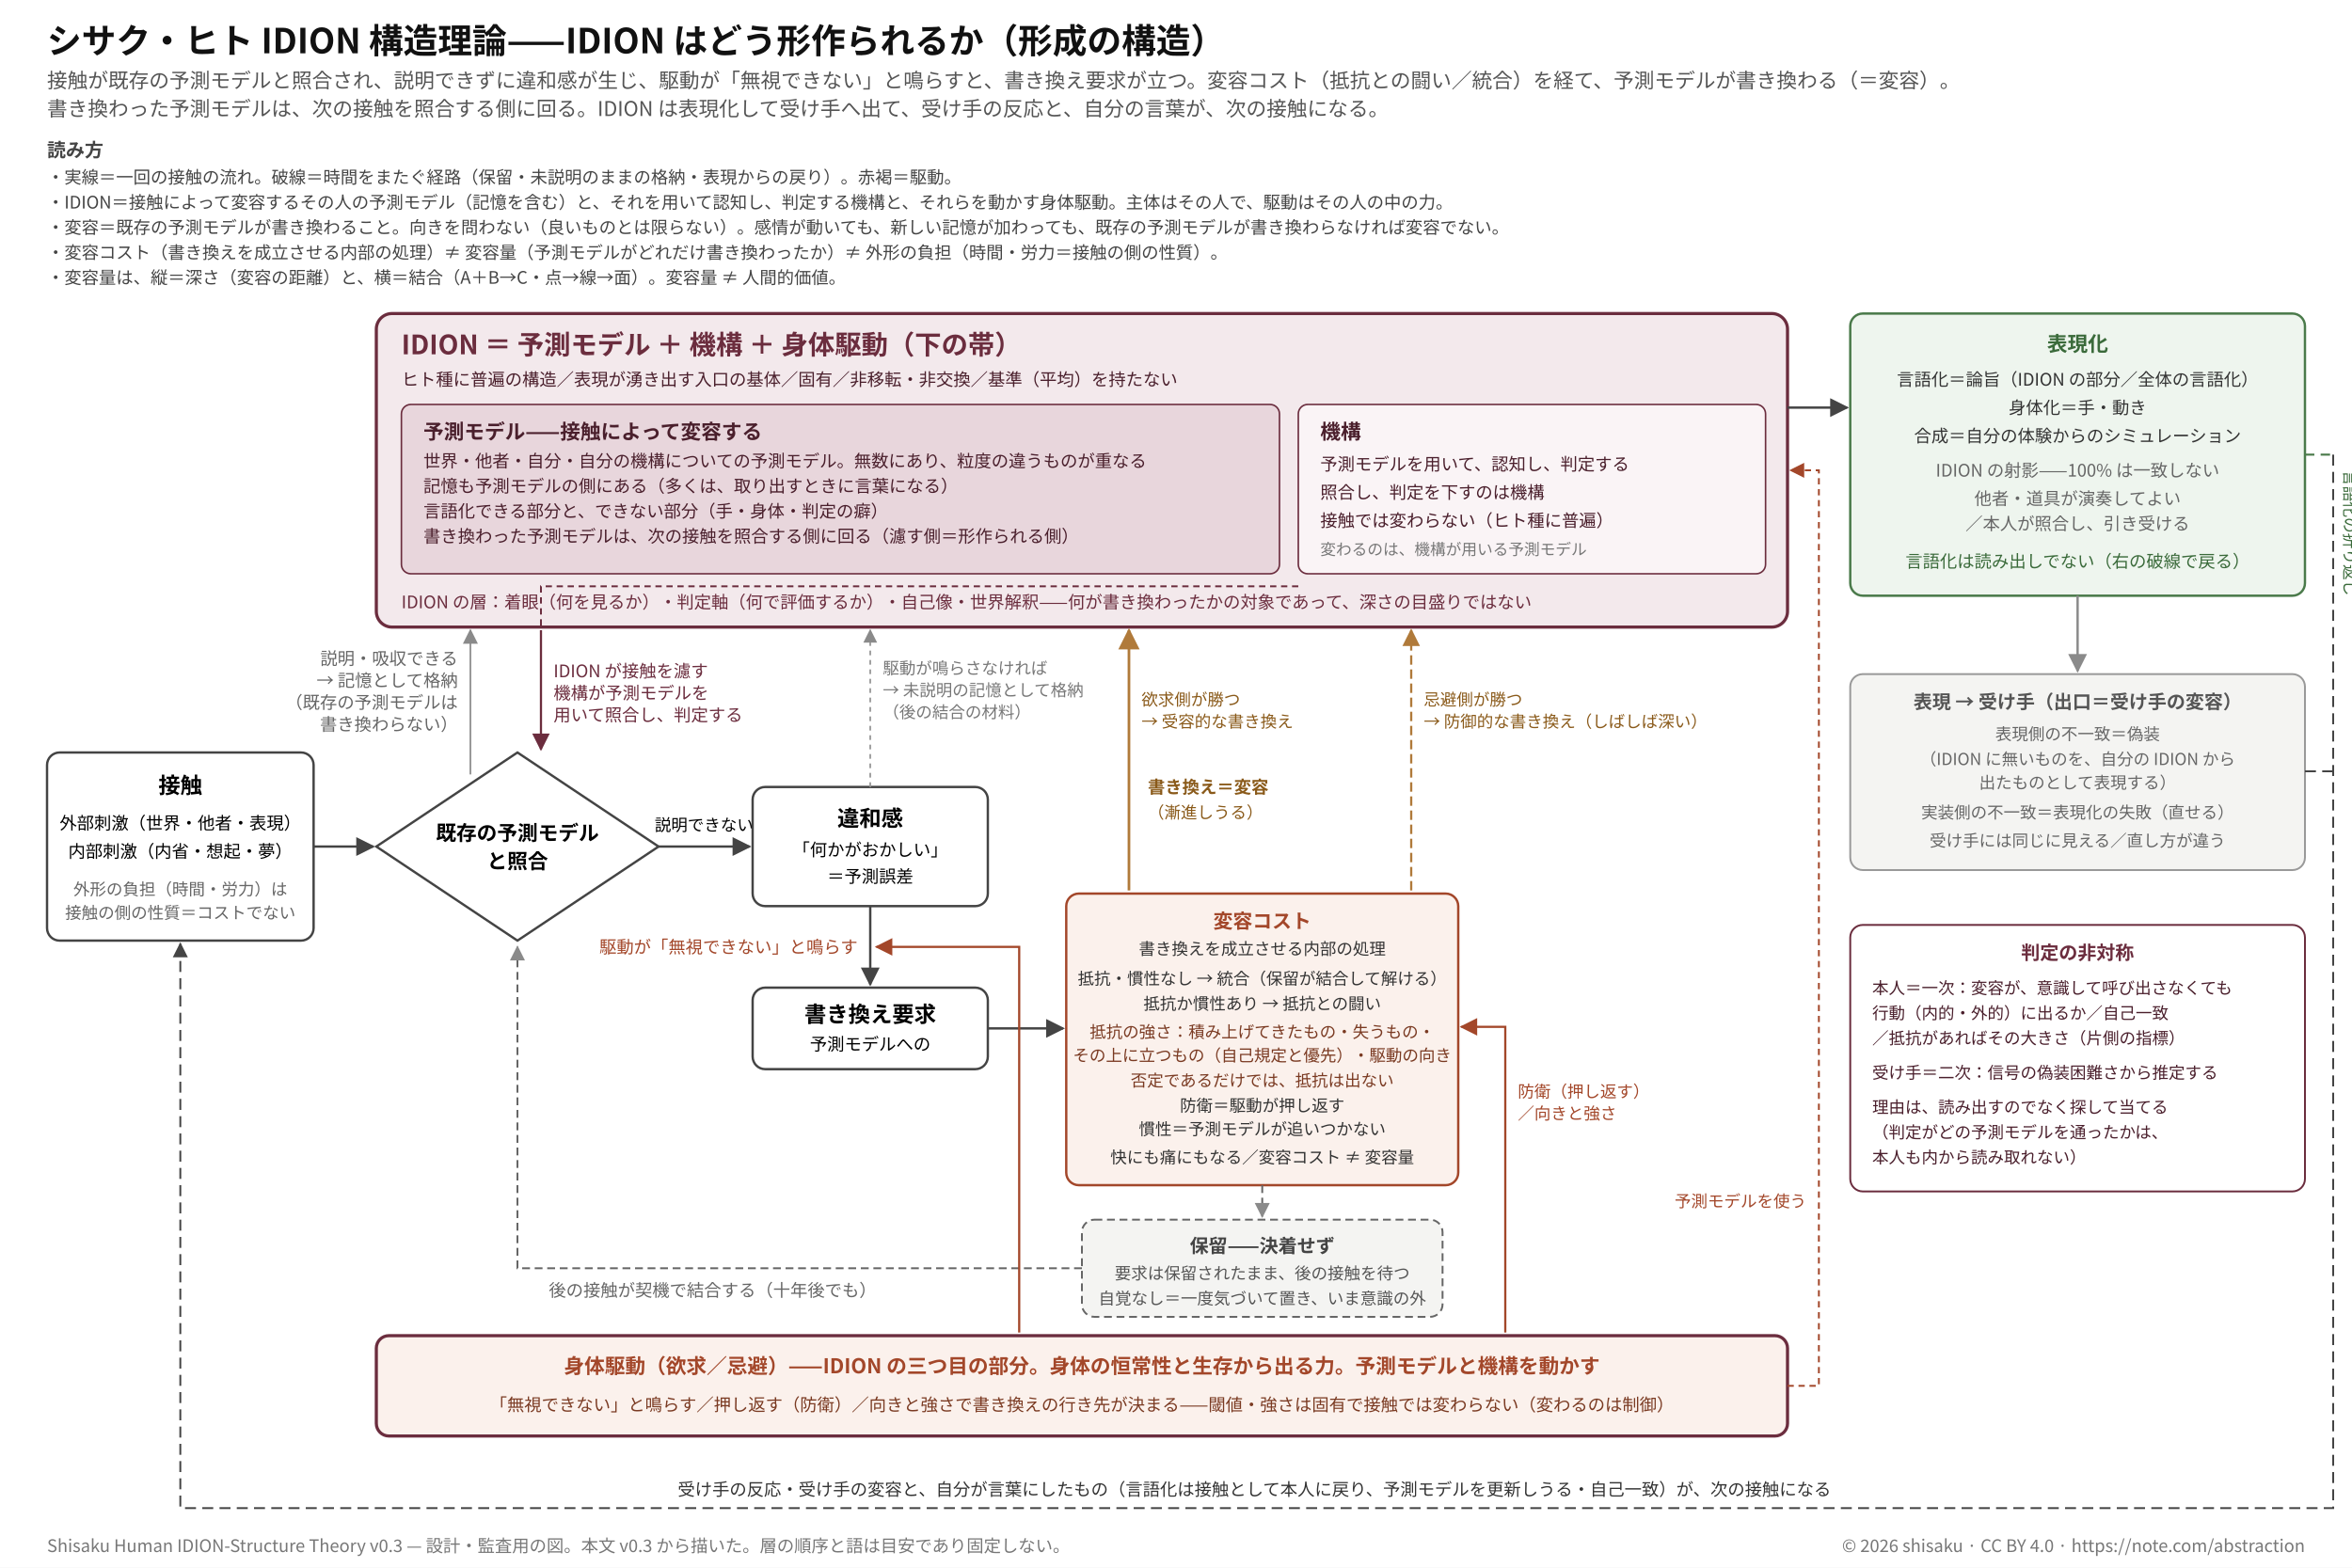
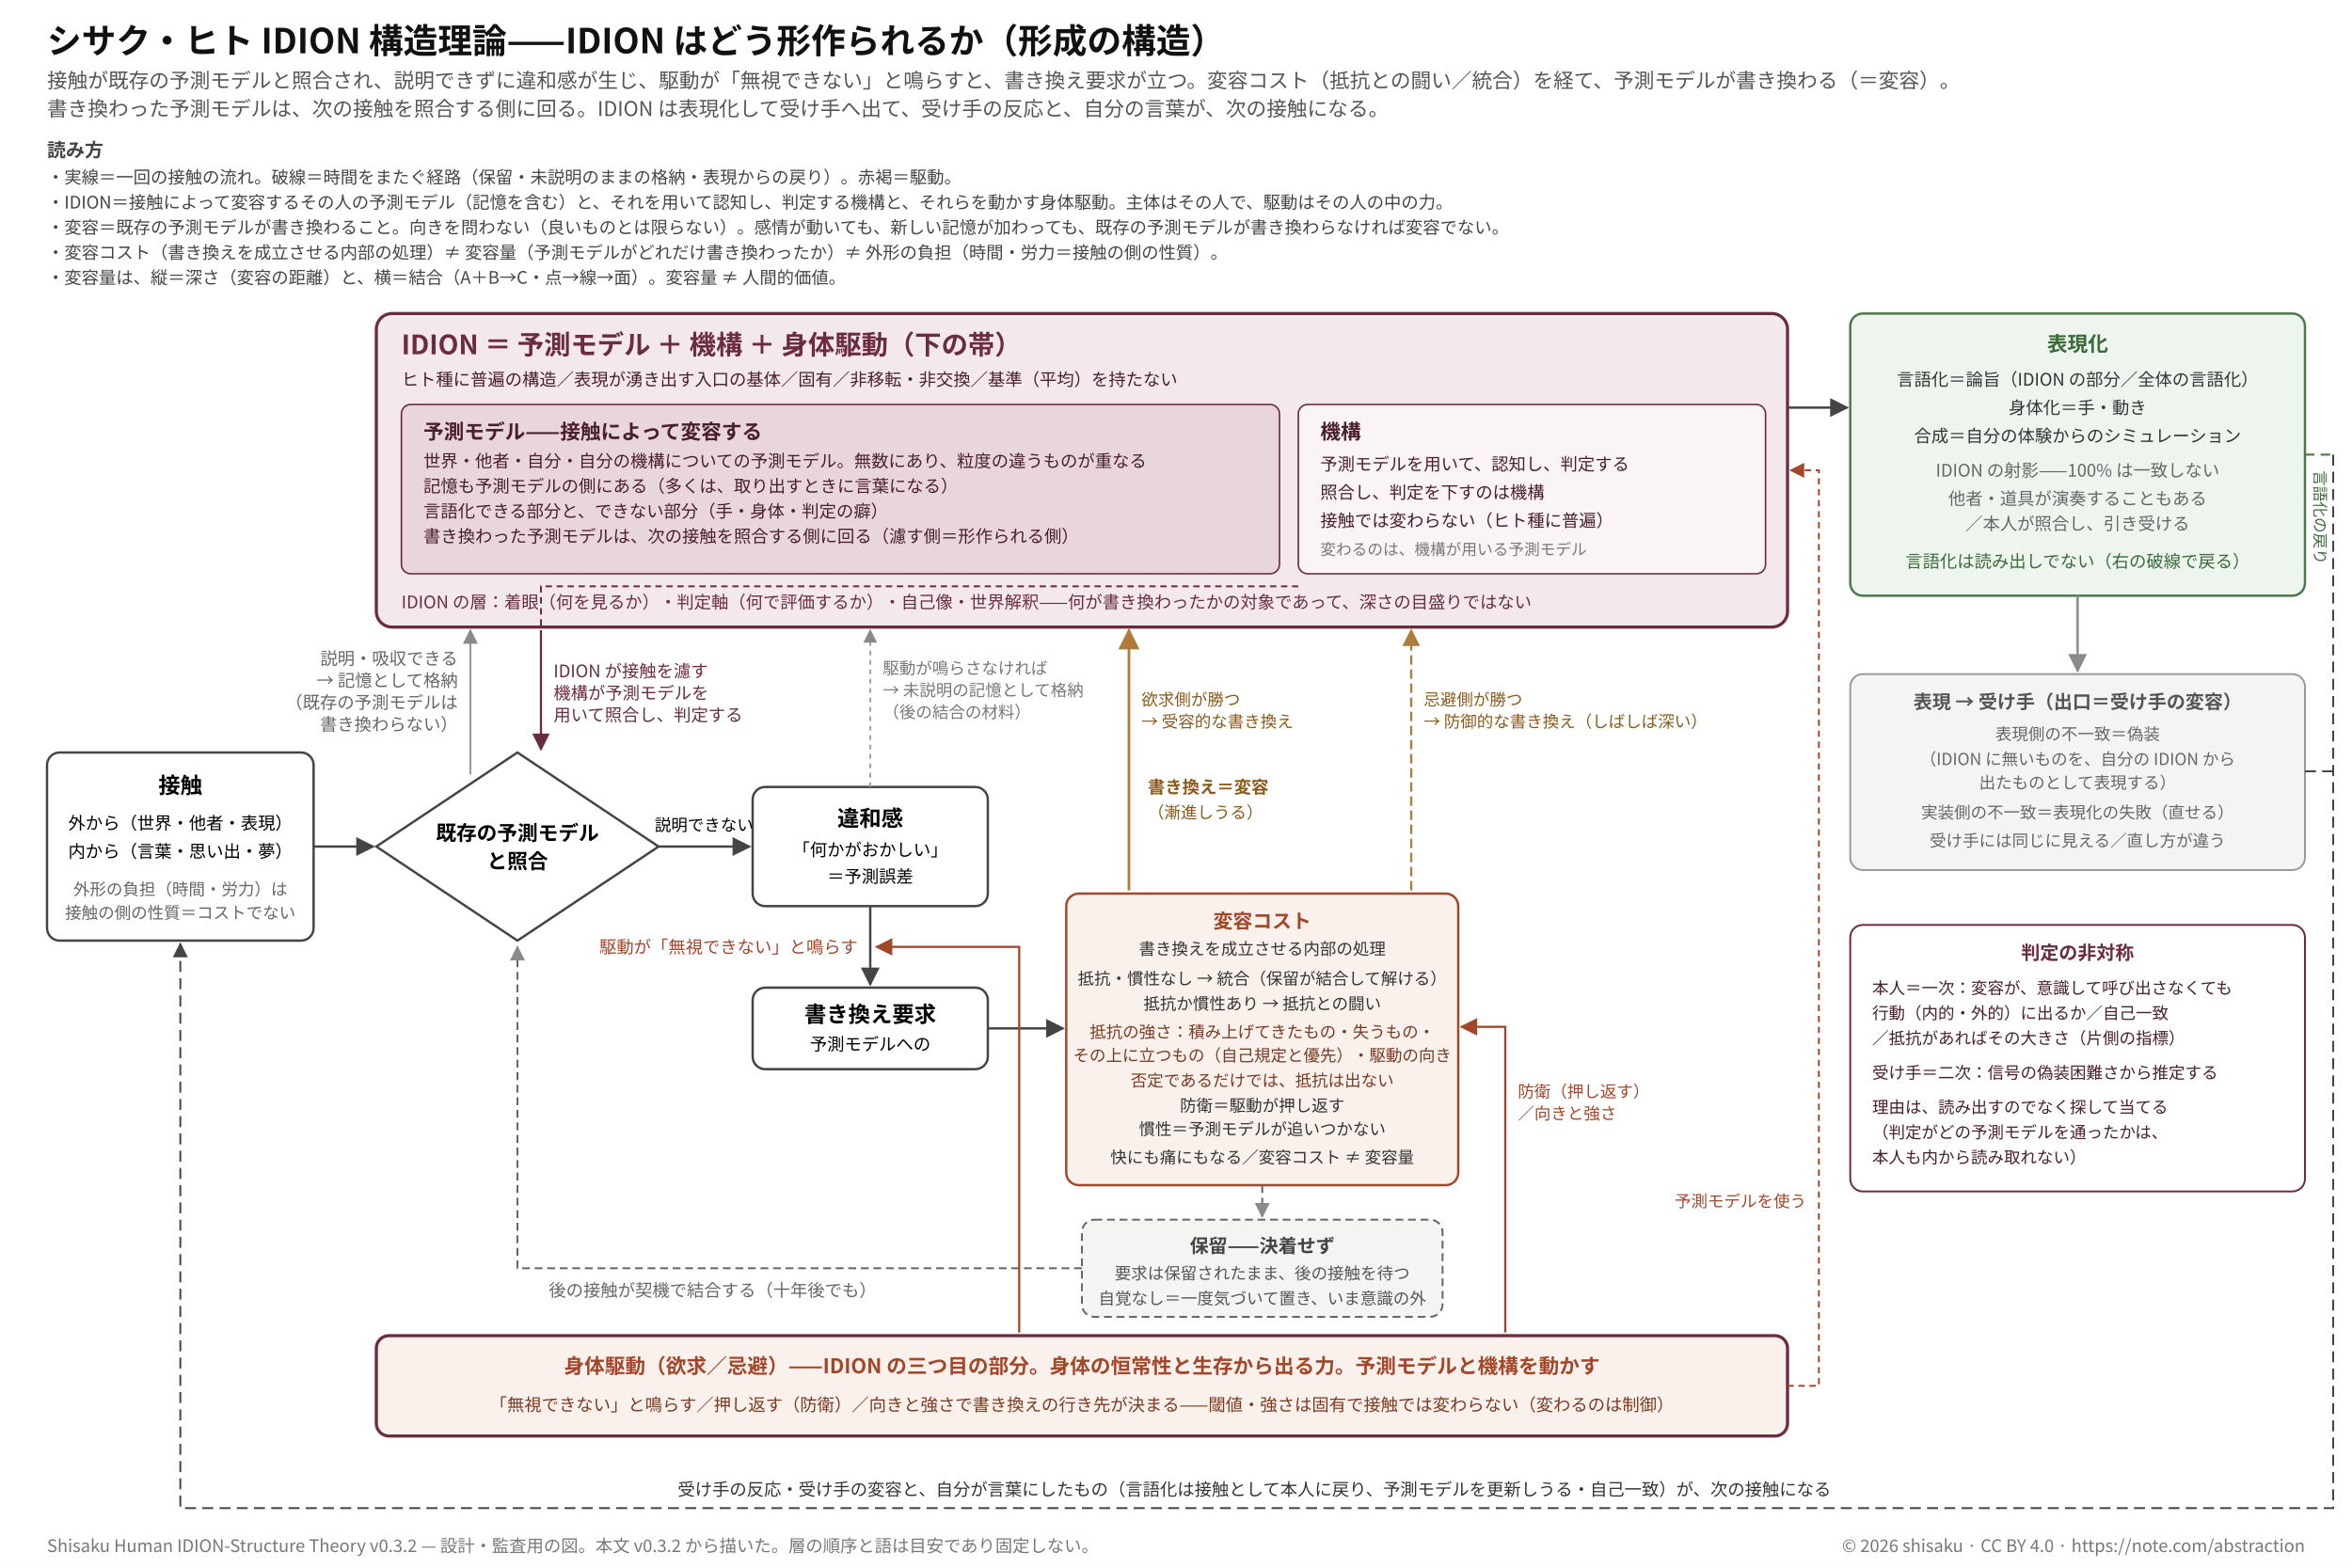
<svg xmlns="http://www.w3.org/2000/svg" viewBox="0 0 1500 1000" font-family="'Hiragino Sans','Noto Sans JP','Noto Sans CJK JP','Yu Gothic',sans-serif" font-size="14">
  <defs>
    <marker id="arr" viewBox="0 0 10 10" refX="9" refY="5" markerWidth="8" markerHeight="8" orient="auto-start-reverse">
      <path d="M0,0 L10,5 L0,10 z" fill="#444" />
    </marker>
    <marker id="arrg" viewBox="0 0 10 10" refX="9" refY="5" markerWidth="8" markerHeight="8" orient="auto-start-reverse">
      <path d="M0,0 L10,5 L0,10 z" fill="#8a8a8a" />
    </marker>
    <marker id="arrd" viewBox="0 0 10 10" refX="9" refY="5" markerWidth="8" markerHeight="8" orient="auto-start-reverse">
      <path d="M0,0 L10,5 L0,10 z" fill="#a3472a" />
    </marker>
    <marker id="arri" viewBox="0 0 10 10" refX="9" refY="5" markerWidth="8" markerHeight="8" orient="auto-start-reverse">
      <path d="M0,0 L10,5 L0,10 z" fill="#6b2d3e" />
    </marker>
    <marker id="arrt" viewBox="0 0 10 10" refX="9" refY="5" markerWidth="8" markerHeight="8" orient="auto-start-reverse">
      <path d="M0,0 L10,5 L0,10 z" fill="#b07a3a" />
    </marker>
  </defs>
  <rect width="1500" height="1000" fill="#ffffff" />
  <text x="30" y="34" font-size="22" font-weight="700" fill="#111">シサク・ヒト IDION 構造理論——IDION はどう形作られるか（形成の構造）</text>
  <text x="30" y="56" font-size="13" fill="#555">接触が既存の予測モデルと照合され、説明できずに違和感が生じ、駆動が「無視できない」と鳴らすと、書き換え要求が立つ。変容コスト（抵抗との闘い／統合）を経て、予測モデルが書き換わる（＝変容）。</text>
  <text x="30" y="74" font-size="13" fill="#555">書き換わった予測モデルは、次の接触を照合する側に回る。IDION は表現化して受け手へ出て、受け手の反応と、自分の言葉が、次の接触になる。</text>
  <g font-size="11" fill="#444">
    <text x="30" y="100" font-weight="700" font-size="12">読み方</text>
    <text x="30" y="117">・実線＝一回の接触の流れ。破線＝時間をまたぐ経路（保留・未説明のままの格納・表現からの戻り）。赤褐＝駆動。</text>
    <text x="30" y="133">・IDION＝接触によって変容するその人の予測モデル（記憶を含む）と、それを用いて認知し、判定する機構と、それらを動かす身体駆動。主体はその人で、駆動はその人の中の力。</text>
    <text x="30" y="149">・変容＝既存の予測モデルが書き換わること。向きを問わない（良いものとは限らない）。感情が動いても、新しい記憶が加わっても、既存の予測モデルが書き換わらなければ変容でない。</text>
    <text x="30" y="165">・変容コスト（書き換えを成立させる内部の処理）≠ 変容量（予測モデルがどれだけ書き換わったか）≠ 外形の負担（時間・労力＝接触の側の性質）。</text>
    <text x="30" y="181">・変容量は、縦＝深さ（変容の距離）と、横＝結合（A＋B→C・点→線→面）。変容量 ≠ 人間的価値。</text>
  </g>
  <rect x="240" y="200" width="900" height="200" rx="10" fill="#f3e9ec" stroke="#6b2d3e" stroke-width="2" />
  <text x="256" y="226" font-size="17" font-weight="700" fill="#6b2d3e">IDION ＝ 予測モデル ＋ 機構 ＋ 身体駆動（下の帯）</text>
  <text x="256" y="246" font-size="11" fill="#4a1f2c">ヒト種に普遍の構造／表現が湧き出す入口の基体／固有／非移転・非交換／基準（平均）を持たない</text>
  <rect x="256" y="258" width="560" height="108" rx="6" fill="#e8d6dc" stroke="#6b2d3e" stroke-width="1" />
  <text x="270" y="280" font-size="13" font-weight="700" fill="#4a1f2c">予測モデル——接触によって変容する</text>
  <g font-size="11" fill="#4a1f2c">
    <text x="270" y="298">世界・他者・自分・自分の機構についての予測モデル。無数にあり、粒度の違うものが重なる</text>
    <text x="270" y="314">記憶も予測モデルの側にある（多くは、取り出すときに言葉になる）</text>
    <text x="270" y="330">言語化できる部分と、できない部分（手・身体・判定の癖）</text>
    <text x="270" y="346">書き換わった予測モデルは、次の接触を照合する側に回る（濾す側＝形作られる側）</text>
  </g>
  <rect x="828" y="258" width="298" height="108" rx="6" fill="#faf4f6" stroke="#6b2d3e" stroke-width="1" />
  <text x="842" y="280" font-size="13" font-weight="700" fill="#4a1f2c">機構</text>
  <text x="842" y="300" font-size="11" fill="#4a1f2c">予測モデルを用いて、認知し、判定する</text>
  <text x="842" y="318" font-size="11" fill="#4a1f2c">照合し、判定を下すのは機構</text>
  <text x="842" y="336" font-size="11" fill="#4a1f2c">接触では変わらない（ヒト種に普遍）</text>
  <text x="842" y="354" font-size="10" fill="#777">変わるのは、機構が用いる予測モデル</text>
  <path d="M828,374 H345 V402" stroke="#6b2d3e" stroke-width="1.2" fill="none" stroke-dasharray="4 3" />
  <text x="256" y="388" font-size="11" fill="#6b2d3e">IDION の層：着眼（何を見るか）・判定軸（何で評価するか）・自己像・世界解釈——何が書き換わったかの対象であって、深さの目盛りではない</text>
  <path d="M345,402 L345,478" stroke="#6b2d3e" stroke-width="1.4" fill="none" marker-end="url(#arri)" />
  <text x="353" y="432" font-size="11" fill="#6b2d3e">IDION が接触を濾す</text>
  <text x="353" y="446" font-size="11" fill="#6b2d3e">機構が予測モデルを</text>
  <text x="353" y="460" font-size="11" fill="#6b2d3e">用いて照合し、判定する</text>
  <path d="M300,494 L300,402" stroke="#999" stroke-width="1.2" fill="none" marker-end="url(#arrg)" />
  <g font-size="11" fill="#666" text-anchor="end">
    <text x="292" y="424">説明・吸収できる</text>
    <text x="292" y="438">→ 記憶として格納</text>
    <text x="292" y="452">（既存の予測モデルは</text>
    <text x="292" y="466">書き換わらない）</text>
  </g>
  <rect x="30" y="480" width="170" height="120" rx="8" fill="#fff" stroke="#444" stroke-width="1.5" />
  <text x="115" y="506" text-anchor="middle" font-weight="700">接触</text>
-   <text x="115" y="529" text-anchor="middle" font-size="11">外部刺激（世界・他者・表現）</text>
-   <text x="115" y="547" text-anchor="middle" font-size="11">内部刺激（内省・想起・夢）</text>
+   <text x="115" y="529" text-anchor="middle" font-size="11">外から（世界・他者・表現）</text>
+   <text x="115" y="547" text-anchor="middle" font-size="11">内から（言葉・思い出・夢）</text>
  <text x="115" y="571" text-anchor="middle" font-size="10.5" fill="#666">外形の負担（時間・労力）は</text>
  <text x="115" y="586" text-anchor="middle" font-size="10.5" fill="#666">接触の側の性質＝コストでない</text>
  <path d="M200,540 L238,540" stroke="#444" stroke-width="1.5" marker-end="url(#arr)" />
  <polygon points="330,480 420,540 330,600 240,540" fill="#fff" stroke="#444" stroke-width="1.5" />
  <text x="330" y="536" text-anchor="middle" font-size="13" font-weight="700">既存の予測モデル</text>
  <text x="330" y="554" text-anchor="middle" font-size="13" font-weight="700">と照合</text>
  <path d="M420,540 L478,540" stroke="#444" stroke-width="1.5" marker-end="url(#arr)" />
  <text x="449" y="530" text-anchor="middle" font-size="10.5">説明できない</text>
  <rect x="480" y="502" width="150" height="76" rx="8" fill="#fff" stroke="#444" stroke-width="1.5" />
  <text x="555" y="527" text-anchor="middle" font-weight="700">違和感</text>
  <text x="555" y="546" text-anchor="middle" font-size="11">「何かがおかしい」</text>
  <text x="555" y="563" text-anchor="middle" font-size="11">＝予測誤差</text>
  <path d="M555,502 L555,402" stroke="#999" stroke-width="1.1" fill="none" stroke-dasharray="3 3" marker-end="url(#arrg)" />
  <g font-size="10.5" fill="#777">
    <text x="563" y="430">駆動が鳴らさなければ</text>
    <text x="563" y="444">→ 未説明の記憶として格納</text>
    <text x="563" y="458">（後の結合の材料）</text>
  </g>
  <path d="M555,578 L555,628" stroke="#444" stroke-width="1.5" marker-end="url(#arr)" />
  <text x="547" y="608" text-anchor="end" font-size="11" fill="#a3472a">駆動が「無視できない」と鳴らす</text>
  <rect x="480" y="630" width="150" height="52" rx="8" fill="#fff" stroke="#444" stroke-width="1.5" />
  <text x="555" y="652" text-anchor="middle" font-weight="700">書き換え要求</text>
  <text x="555" y="670" text-anchor="middle" font-size="11">予測モデルへの</text>
  <path d="M630,656 L678,656" stroke="#444" stroke-width="1.5" marker-end="url(#arr)" />
  <rect x="680" y="570" width="250" height="186" rx="8" fill="#fbf1ec" stroke="#a3472a" stroke-width="1.5" />
  <text x="805" y="592" text-anchor="middle" font-size="12.5" font-weight="700" fill="#a3472a">変容コスト</text>
  <g font-size="10.5" text-anchor="middle" fill="#333">
    <text x="805" y="609">書き換えを成立させる内部の処理</text>
    <text x="805" y="628">抵抗・慣性なし → 統合（保留が結合して解ける）</text>
    <text x="805" y="644">抵抗か慣性あり → 抵抗との闘い</text>
    <text x="805" y="662" fill="#7a3a22">抵抗の強さ：積み上げてきたもの・失うもの・</text>
    <text x="805" y="677" fill="#7a3a22">その上に立つもの（自己規定と優先）・駆動の向き</text>
    <text x="805" y="693" fill="#7a3a22">否定であるだけでは、抵抗は出ない</text>
    <text x="805" y="709">防衛＝駆動が押し返す</text>
    <text x="805" y="724">慣性＝予測モデルが追いつかない</text>
    <text x="805" y="742">快にも痛にもなる／変容コスト ≠ 変容量</text>
  </g>
  <path d="M720,568 L720,402" stroke="#b07a3a" stroke-width="1.7" fill="none" marker-end="url(#arrt)" />
  <text x="728" y="450" font-size="10.5" fill="#8a5a1a">欲求側が勝つ</text>
  <text x="728" y="464" font-size="10.5" fill="#8a5a1a">→ 受容的な書き換え</text>
  <path d="M900,568 L900,402" stroke="#b07a3a" stroke-width="1.4" fill="none" stroke-dasharray="6 3" marker-end="url(#arrt)" />
  <text x="908" y="450" font-size="10.5" fill="#8a5a1a">忌避側が勝つ</text>
  <text x="908" y="464" font-size="10.5" fill="#8a5a1a">→ 防御的な書き換え（しばしば深い）</text>
  <text x="732" y="506" font-size="11" font-weight="700" fill="#8a5a1a">書き換え＝変容</text>
  <text x="732" y="522" font-size="10.5" fill="#8a5a1a">（漸進しうる）</text>
  <path d="M805,756 L805,776" stroke="#666" stroke-width="1.2" fill="none" stroke-dasharray="5 3" marker-end="url(#arrg)" />
  <rect x="690" y="778" width="230" height="62" rx="8" fill="#f4f4f2" stroke="#666" stroke-width="1.2" stroke-dasharray="5 3" />
  <text x="805" y="799" text-anchor="middle" font-size="12" font-weight="700" fill="#444">保留——決着せず</text>
  <text x="805" y="816" text-anchor="middle" font-size="10.5" fill="#555">要求は保留されたまま、後の接触を待つ</text>
  <text x="805" y="832" text-anchor="middle" font-size="10.5" fill="#555">自覚なし＝一度気づいて置き、いま意識の外</text>
  <path d="M690,809 L330,809 L330,604" stroke="#666" stroke-width="1.2" fill="none" stroke-dasharray="5 3" marker-end="url(#arrg)" />
  <text x="350" y="827" font-size="11" fill="#666">後の接触が契機で結合する（十年後でも）</text>
  <rect x="240" y="852" width="900" height="64" rx="8" fill="#fbf1ec" stroke="#6b2d3e" stroke-width="2" />
  <text x="690" y="876" text-anchor="middle" font-size="13" font-weight="700" fill="#a3472a">身体駆動（欲求／忌避）——IDION の三つ目の部分。身体の恒常性と生存から出る力。予測モデルと機構を動かす</text>
  <text x="690" y="900" text-anchor="middle" font-size="11" fill="#7a3a22">「無視できない」と鳴らす／押し返す（防衛）／向きと強さで書き換えの行き先が決まる——閾値・強さは固有で接触では変わらない（変わるのは制御）</text>
  <path d="M650,850 L650,604 L559,604" stroke="#a3472a" stroke-width="1.4" fill="none" marker-end="url(#arrd)" />
  <path d="M960,850 L960,655 L932,655" stroke="#a3472a" stroke-width="1.4" fill="none" marker-end="url(#arrd)" />
  <text x="968" y="700" font-size="10.5" fill="#a3472a">防衛（押し返す）</text>
  <text x="968" y="714" font-size="10.5" fill="#a3472a">／向きと強さ</text>
  <path d="M1140,884 L1160,884 L1160,300 L1142,300" stroke="#a3472a" stroke-width="1.2" fill="none" stroke-dasharray="4 3" marker-end="url(#arrd)" />
  <text x="1152" y="770" text-anchor="end" font-size="10.5" fill="#a3472a">予測モデルを使う</text>
  <path d="M1140,260 L1178,260" stroke="#444" stroke-width="1.5" marker-end="url(#arr)" />
  <rect x="1180" y="200" width="290" height="180" rx="8" fill="#eef5ee" stroke="#4a7a4a" stroke-width="1.5" />
  <text x="1325" y="224" text-anchor="middle" font-size="13" font-weight="700" fill="#3a6a3a">表現化</text>
  <g font-size="11" text-anchor="middle" fill="#333">
    <text x="1325" y="246">言語化＝論旨（IDION の部分／全体の言語化）</text>
    <text x="1325" y="264">身体化＝手・動き</text>
    <text x="1325" y="282">合成＝自分の体験からのシミュレーション</text>
    <text x="1325" y="304" fill="#666">IDION の射影——100% は一致しない</text>
-     <text x="1325" y="322" fill="#666">他者・道具が演奏してよい</text>
+     <text x="1325" y="322" fill="#666">他者・道具が演奏することもある</text>
    <text x="1325" y="338" fill="#666">／本人が照合し、引き受ける</text>
    <text x="1325" y="362" fill="#3a6a3a">言語化は読み出しでない（右の破線で戻る）</text>
  </g>
  <path d="M1325,380 L1325,428" stroke="#8a8a8a" stroke-width="1.5" marker-end="url(#arrg)" />
  <rect x="1180" y="430" width="290" height="125" rx="8" fill="#f4f4f2" stroke="#999" stroke-width="1.2" />
  <text x="1325" y="452" text-anchor="middle" font-size="12" font-weight="700" fill="#555">表現 → 受け手（出口＝受け手の変容）</text>
  <g font-size="10.5" text-anchor="middle" fill="#666">
    <text x="1325" y="472">表現側の不一致＝偽装</text>
    <text x="1325" y="488">（IDION に無いものを、自分の IDION から</text>
    <text x="1325" y="503">出たものとして表現する）</text>
    <text x="1325" y="522">実装側の不一致＝表現化の失敗（直せる）</text>
    <text x="1325" y="540">受け手には同じに見える／直し方が違う</text>
  </g>
  <rect x="1180" y="590" width="290" height="170" rx="8" fill="#fff" stroke="#6b2d3e" stroke-width="1.2" />
  <text x="1325" y="612" text-anchor="middle" font-size="12" font-weight="700" fill="#6b2d3e">判定の非対称</text>
  <g font-size="10.5" fill="#4a1f2c">
    <text x="1194" y="634">本人＝一次：変容が、意識して呼び出さなくても</text>
    <text x="1194" y="650">　行動（内的・外的）に出るか／自己一致</text>
    <text x="1194" y="666">　／抵抗があればその大きさ（片側の指標）</text>
    <text x="1194" y="688">受け手＝二次：信号の偽装困難さから推定する</text>
    <text x="1194" y="710">理由は、読み出すのでなく探して当てる</text>
    <text x="1194" y="726">（判定がどの予測モデルを通ったかは、</text>
    <text x="1194" y="742">　本人も内から読み取れない）</text>
  </g>
  <path d="M1470,290 L1488,290" stroke="#4a7a4a" stroke-width="1.3" fill="none" stroke-dasharray="6 4" />
-   <text x="1495" y="300" font-size="10" fill="#3a6a3a" transform="rotate(90 1495 300)">言語化の折り返し</text>
+   <text x="1476" y="300" font-size="10" fill="#3a6a3a" transform="rotate(90 1476 300)">言語化の戻り</text>
  <path d="M1470,492 L1488,492" stroke="#444" stroke-width="1.2" fill="none" stroke-dasharray="7 4" />
  <path d="M1488,290 L1488,962 L115,962 L115,602" stroke="#444" stroke-width="1.2" fill="none" stroke-dasharray="7 4" marker-end="url(#arr)" />
  <text x="800" y="954" text-anchor="middle" font-size="11" fill="#333">受け手の反応・受け手の変容と、自分が言葉にしたもの（言語化は接触として本人に戻り、予測モデルを更新しうる・自己一致）が、次の接触になる</text>
-   <text x="30" y="990" font-size="11" fill="#777">Shisaku Human IDION-Structure Theory v0.3 — 設計・監査用の図。本文 v0.3 から描いた。層の順序と語は目安であり固定しない。</text>
+   <text x="30" y="990" font-size="11" fill="#777">Shisaku Human IDION-Structure Theory v0.3.2 — 設計・監査用の図。本文 v0.3.2 から描いた。層の順序と語は目安であり固定しない。</text>
  <text x="1470" y="990" font-size="11" fill="#777" text-anchor="end">© 2026 shisaku · CC BY 4.0 · https://note.com/abstraction</text>
</svg>
